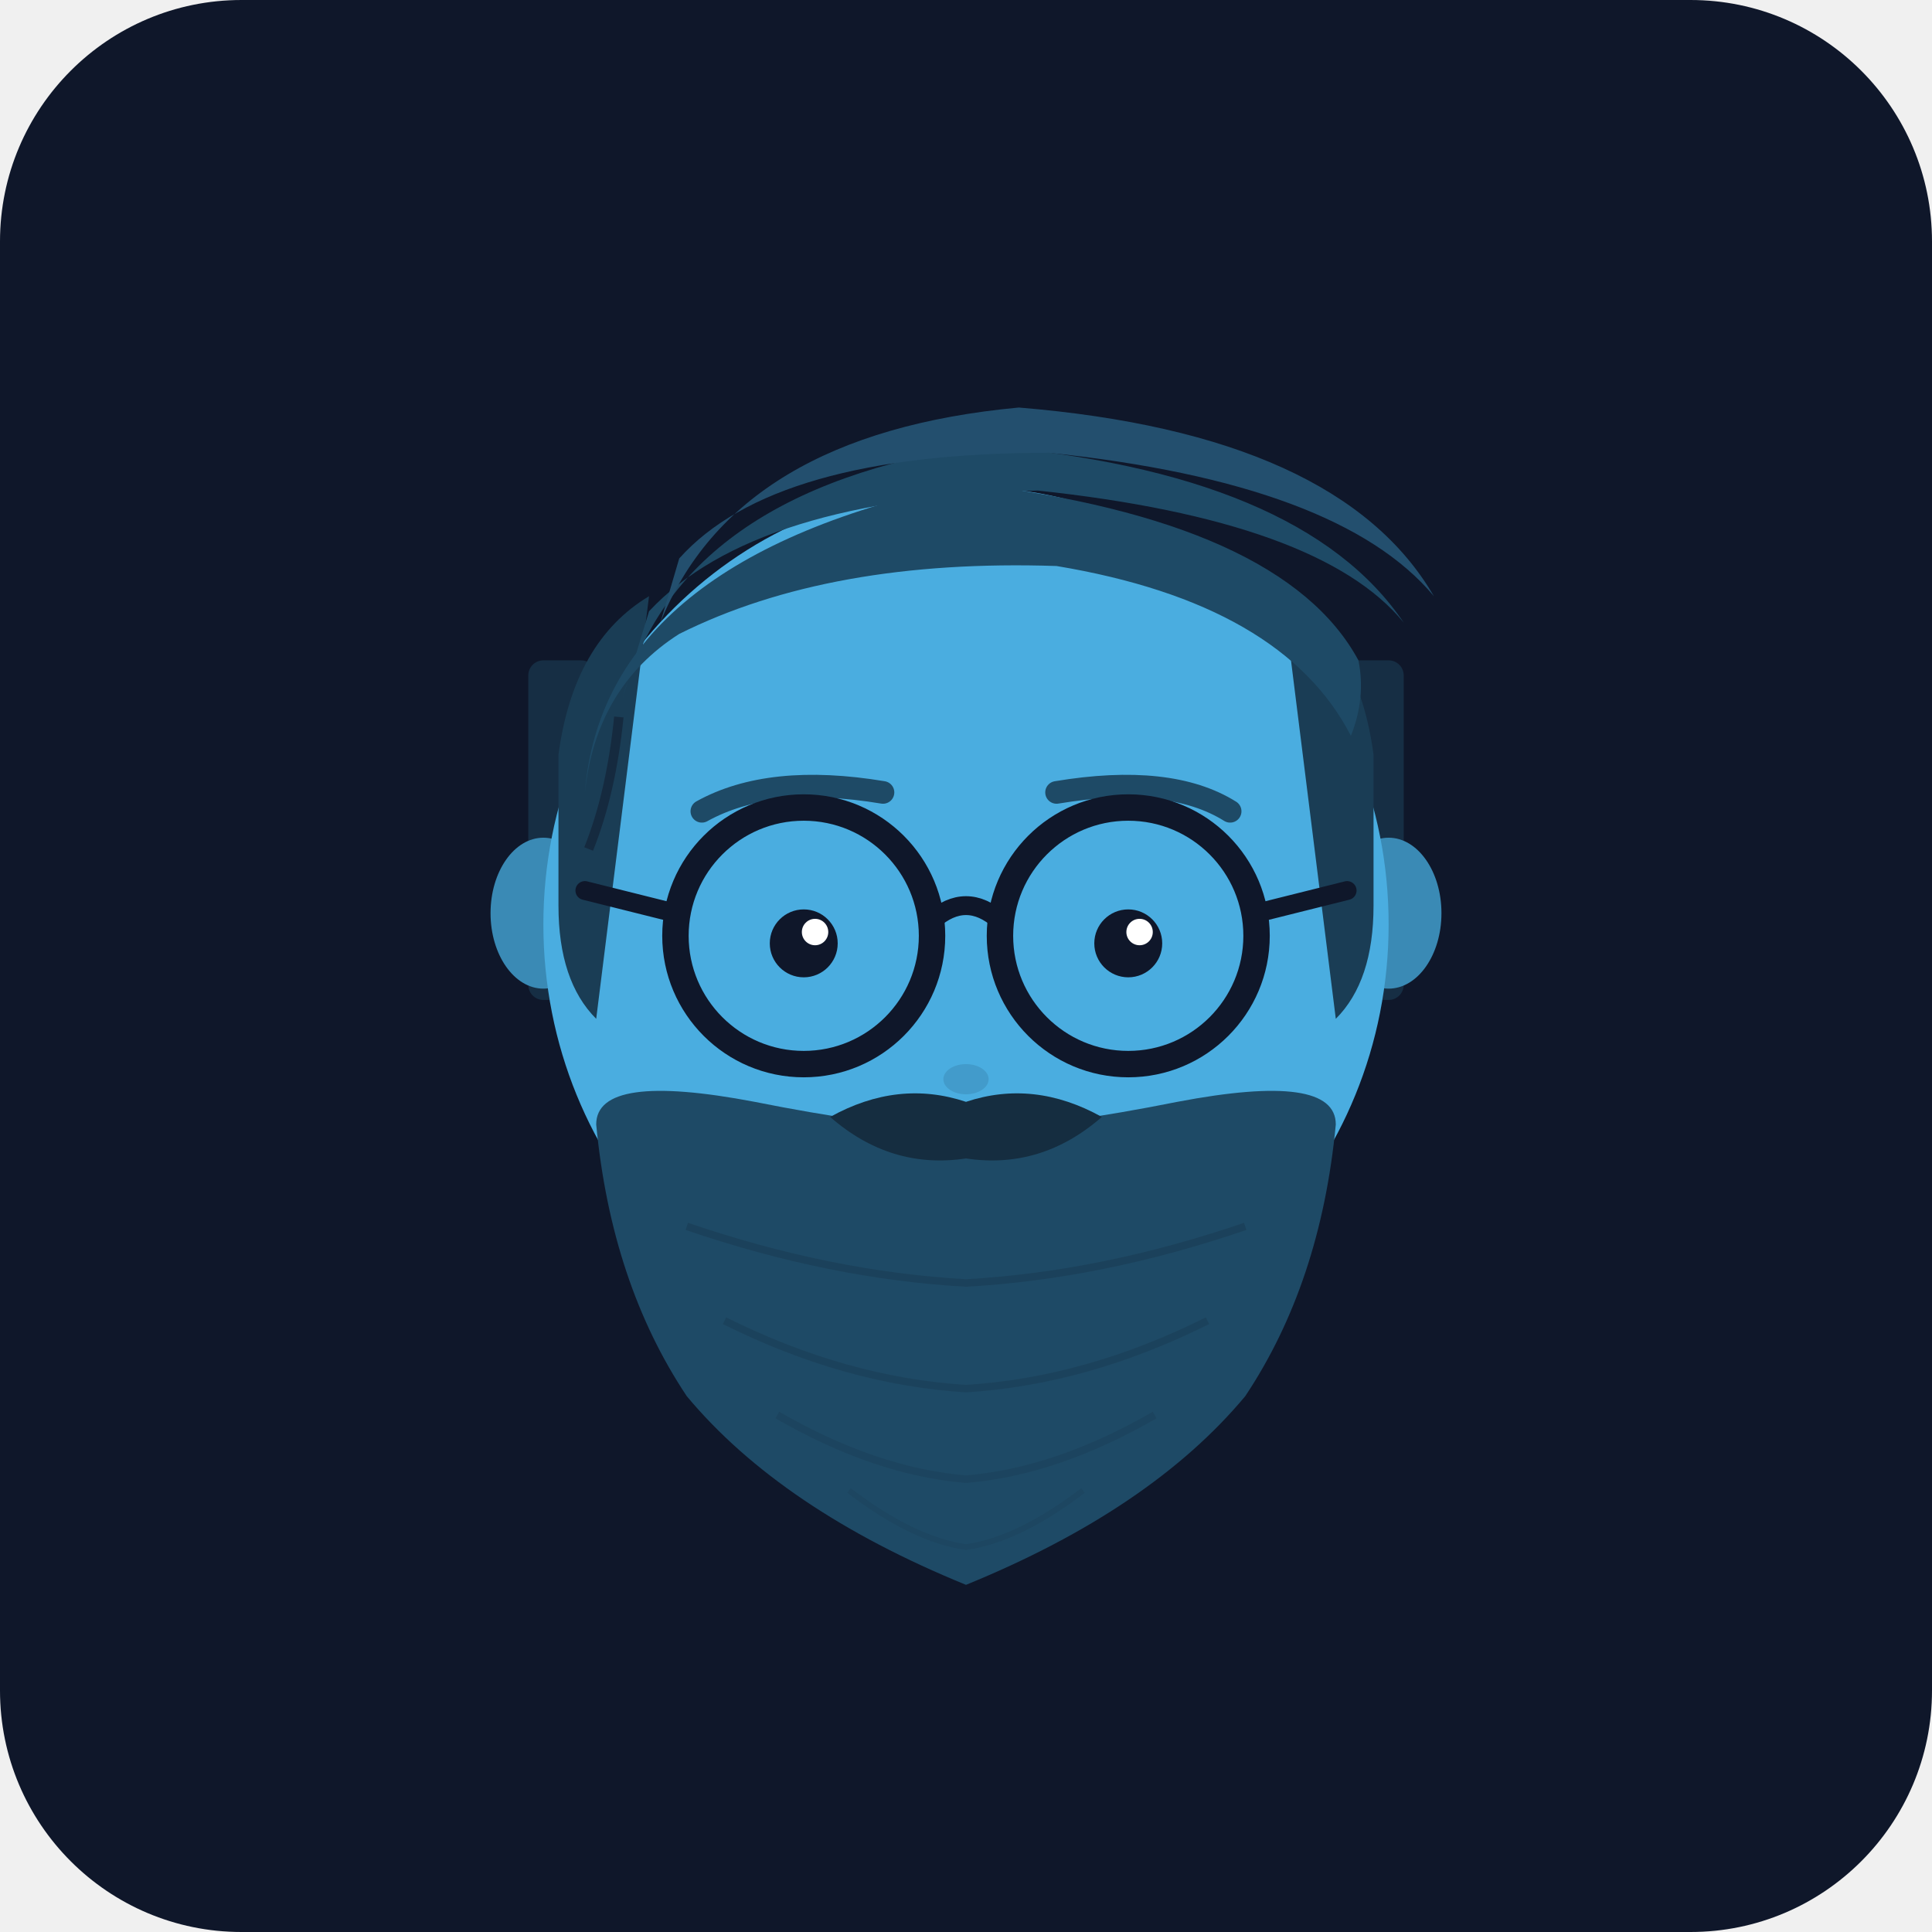
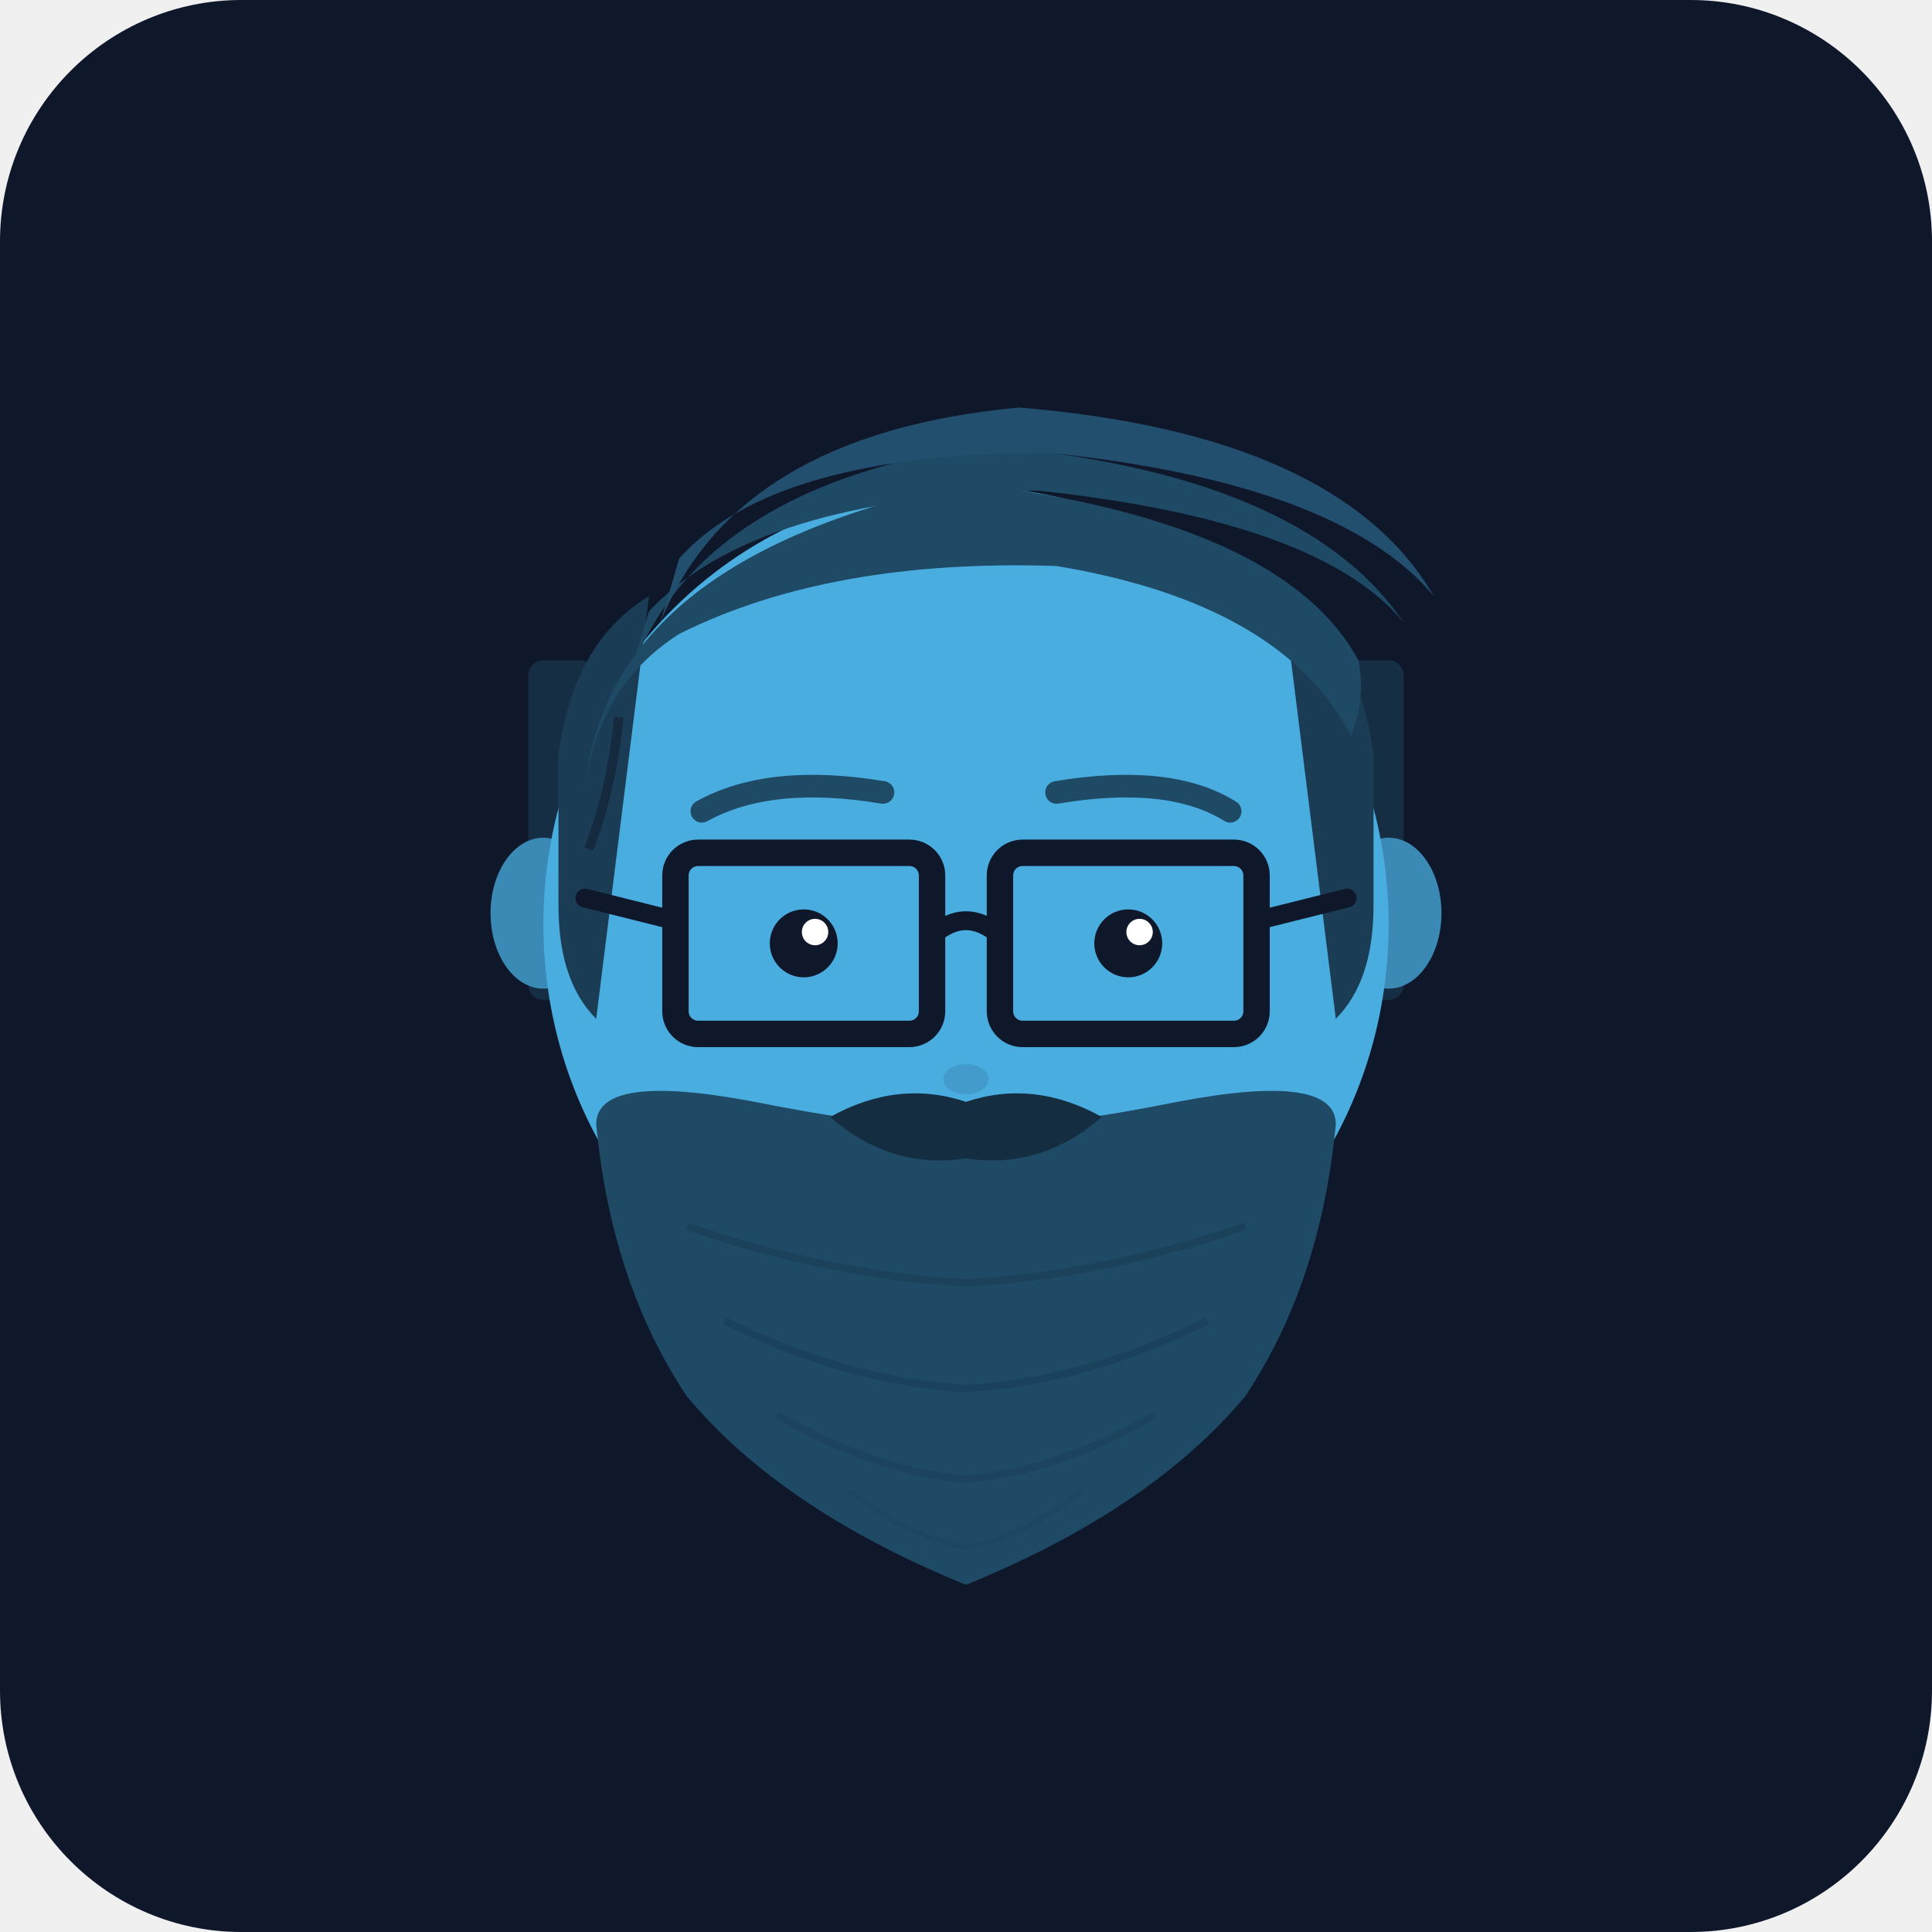
<svg xmlns="http://www.w3.org/2000/svg" viewBox="0 0 512 512">
  <rect width="512" height="512" rx="64" fill="#0f172a" />
  <rect x="140" y="175" width="18" height="90" rx="4" fill="#1a3d55" opacity="0.6" />
  <rect x="354" y="175" width="18" height="90" rx="4" fill="#1a3d55" opacity="0.6" />
  <ellipse cx="144" cy="242" rx="14" ry="20" fill="#3a8ab5" />
  <ellipse cx="368" cy="242" rx="14" ry="20" fill="#3a8ab5" />
  <ellipse cx="256" cy="245" rx="112" ry="116" fill="#4aade0" />
  <path d="M148 200 Q152 170 172 158 L158 270 Q148 260 148 240Z" fill="#1a3d55" />
  <path d="M364 200 Q360 170 340 158 L354 270 Q364 260 364 240Z" fill="#1a3d55" />
  <path d="M155 210 Q160 148 256 128 Q340 138 360 175 Q362 185 358 195 Q340 160 280 150 Q220 148 180 168 Q158 182 155 210Z" fill="#1e4a66" />
  <path d="M165 185 Q180 130 260 118 Q345 125 372 165 Q350 138 275 130 Q200 132 172 162Z" fill="#1e4a66" />
  <path d="M175 165 Q195 115 270 108 Q355 115 380 158 Q355 128 278 120 Q205 120 180 148Z" fill="#234f6e" />
  <path d="M164 190 Q162 210 156 225" fill="none" stroke="#0f172a" stroke-width="2.5" opacity="0.5" />
  <path d="M186 215 Q204 205 234 210" fill="none" stroke="#1e4a66" stroke-width="6" stroke-linecap="round" />
  <path d="M280 210 Q310 205 326 215" fill="none" stroke="#1e4a66" stroke-width="6" stroke-linecap="round" />
-   <circle cx="213" cy="248" r="34" fill="none" stroke="#0f172a" stroke-width="7" />
-   <circle cx="299" cy="248" r="34" fill="none" stroke="#0f172a" stroke-width="7" />
-   <path d="M247 244 Q256 236 265 244" fill="none" stroke="#0f172a" stroke-width="5" stroke-linecap="round" />
-   <line x1="179" y1="242" x2="155" y2="236" stroke="#0f172a" stroke-width="5" stroke-linecap="round" />
-   <line x1="333" y1="242" x2="357" y2="236" stroke="#0f172a" stroke-width="5" stroke-linecap="round" />
+   <rect x="179" y="226" width="68" height="48" rx="6" fill="none" stroke="#0f172a" stroke-width="7" />
+   <rect x="265" y="226" width="68" height="48" rx="6" fill="none" stroke="#0f172a" stroke-width="7" />
+   <path d="M247 248 Q256 240 265 248" fill="none" stroke="#0f172a" stroke-width="5" stroke-linecap="round" />
+   <line x1="179" y1="244" x2="155" y2="238" stroke="#0f172a" stroke-width="5" stroke-linecap="round" />
+   <line x1="333" y1="244" x2="357" y2="238" stroke="#0f172a" stroke-width="5" stroke-linecap="round" />
  <circle cx="213" cy="250" r="9" fill="#0f172a" />
  <circle cx="299" cy="250" r="9" fill="#0f172a" />
  <circle cx="216" cy="247" r="3.5" fill="#ffffff" />
  <circle cx="302" cy="247" r="3.5" fill="#ffffff" />
  <ellipse cx="256" cy="286" rx="6" ry="4" fill="#3a8ab5" opacity="0.5" />
  <path d="M158 298 Q158 284 200 292 Q230 298 256 300 Q282 298 312 292 Q354 284 354 298 Q350 340 330 370 Q305 400 256 420 Q207 400 182 370 Q162 340 158 298Z" fill="#1e4a66" />
  <path d="M182 325 Q220 338 256 340 Q292 338 330 325" fill="none" stroke="#152d40" stroke-width="2" opacity="0.3" />
  <path d="M192 350 Q224 366 256 368 Q288 366 320 350" fill="none" stroke="#152d40" stroke-width="2" opacity="0.25" />
  <path d="M206 375 Q232 390 256 392 Q280 390 306 375" fill="none" stroke="#152d40" stroke-width="2" opacity="0.2" />
  <path d="M225 395 Q242 408 256 410 Q270 408 287 395" fill="none" stroke="#152d40" stroke-width="1.5" opacity="0.15" />
  <path d="M220 296 Q238 286 256 292 Q274 286 292 296 Q276 310 256 307 Q236 310 220 296Z" fill="#152d40" />
</svg>
